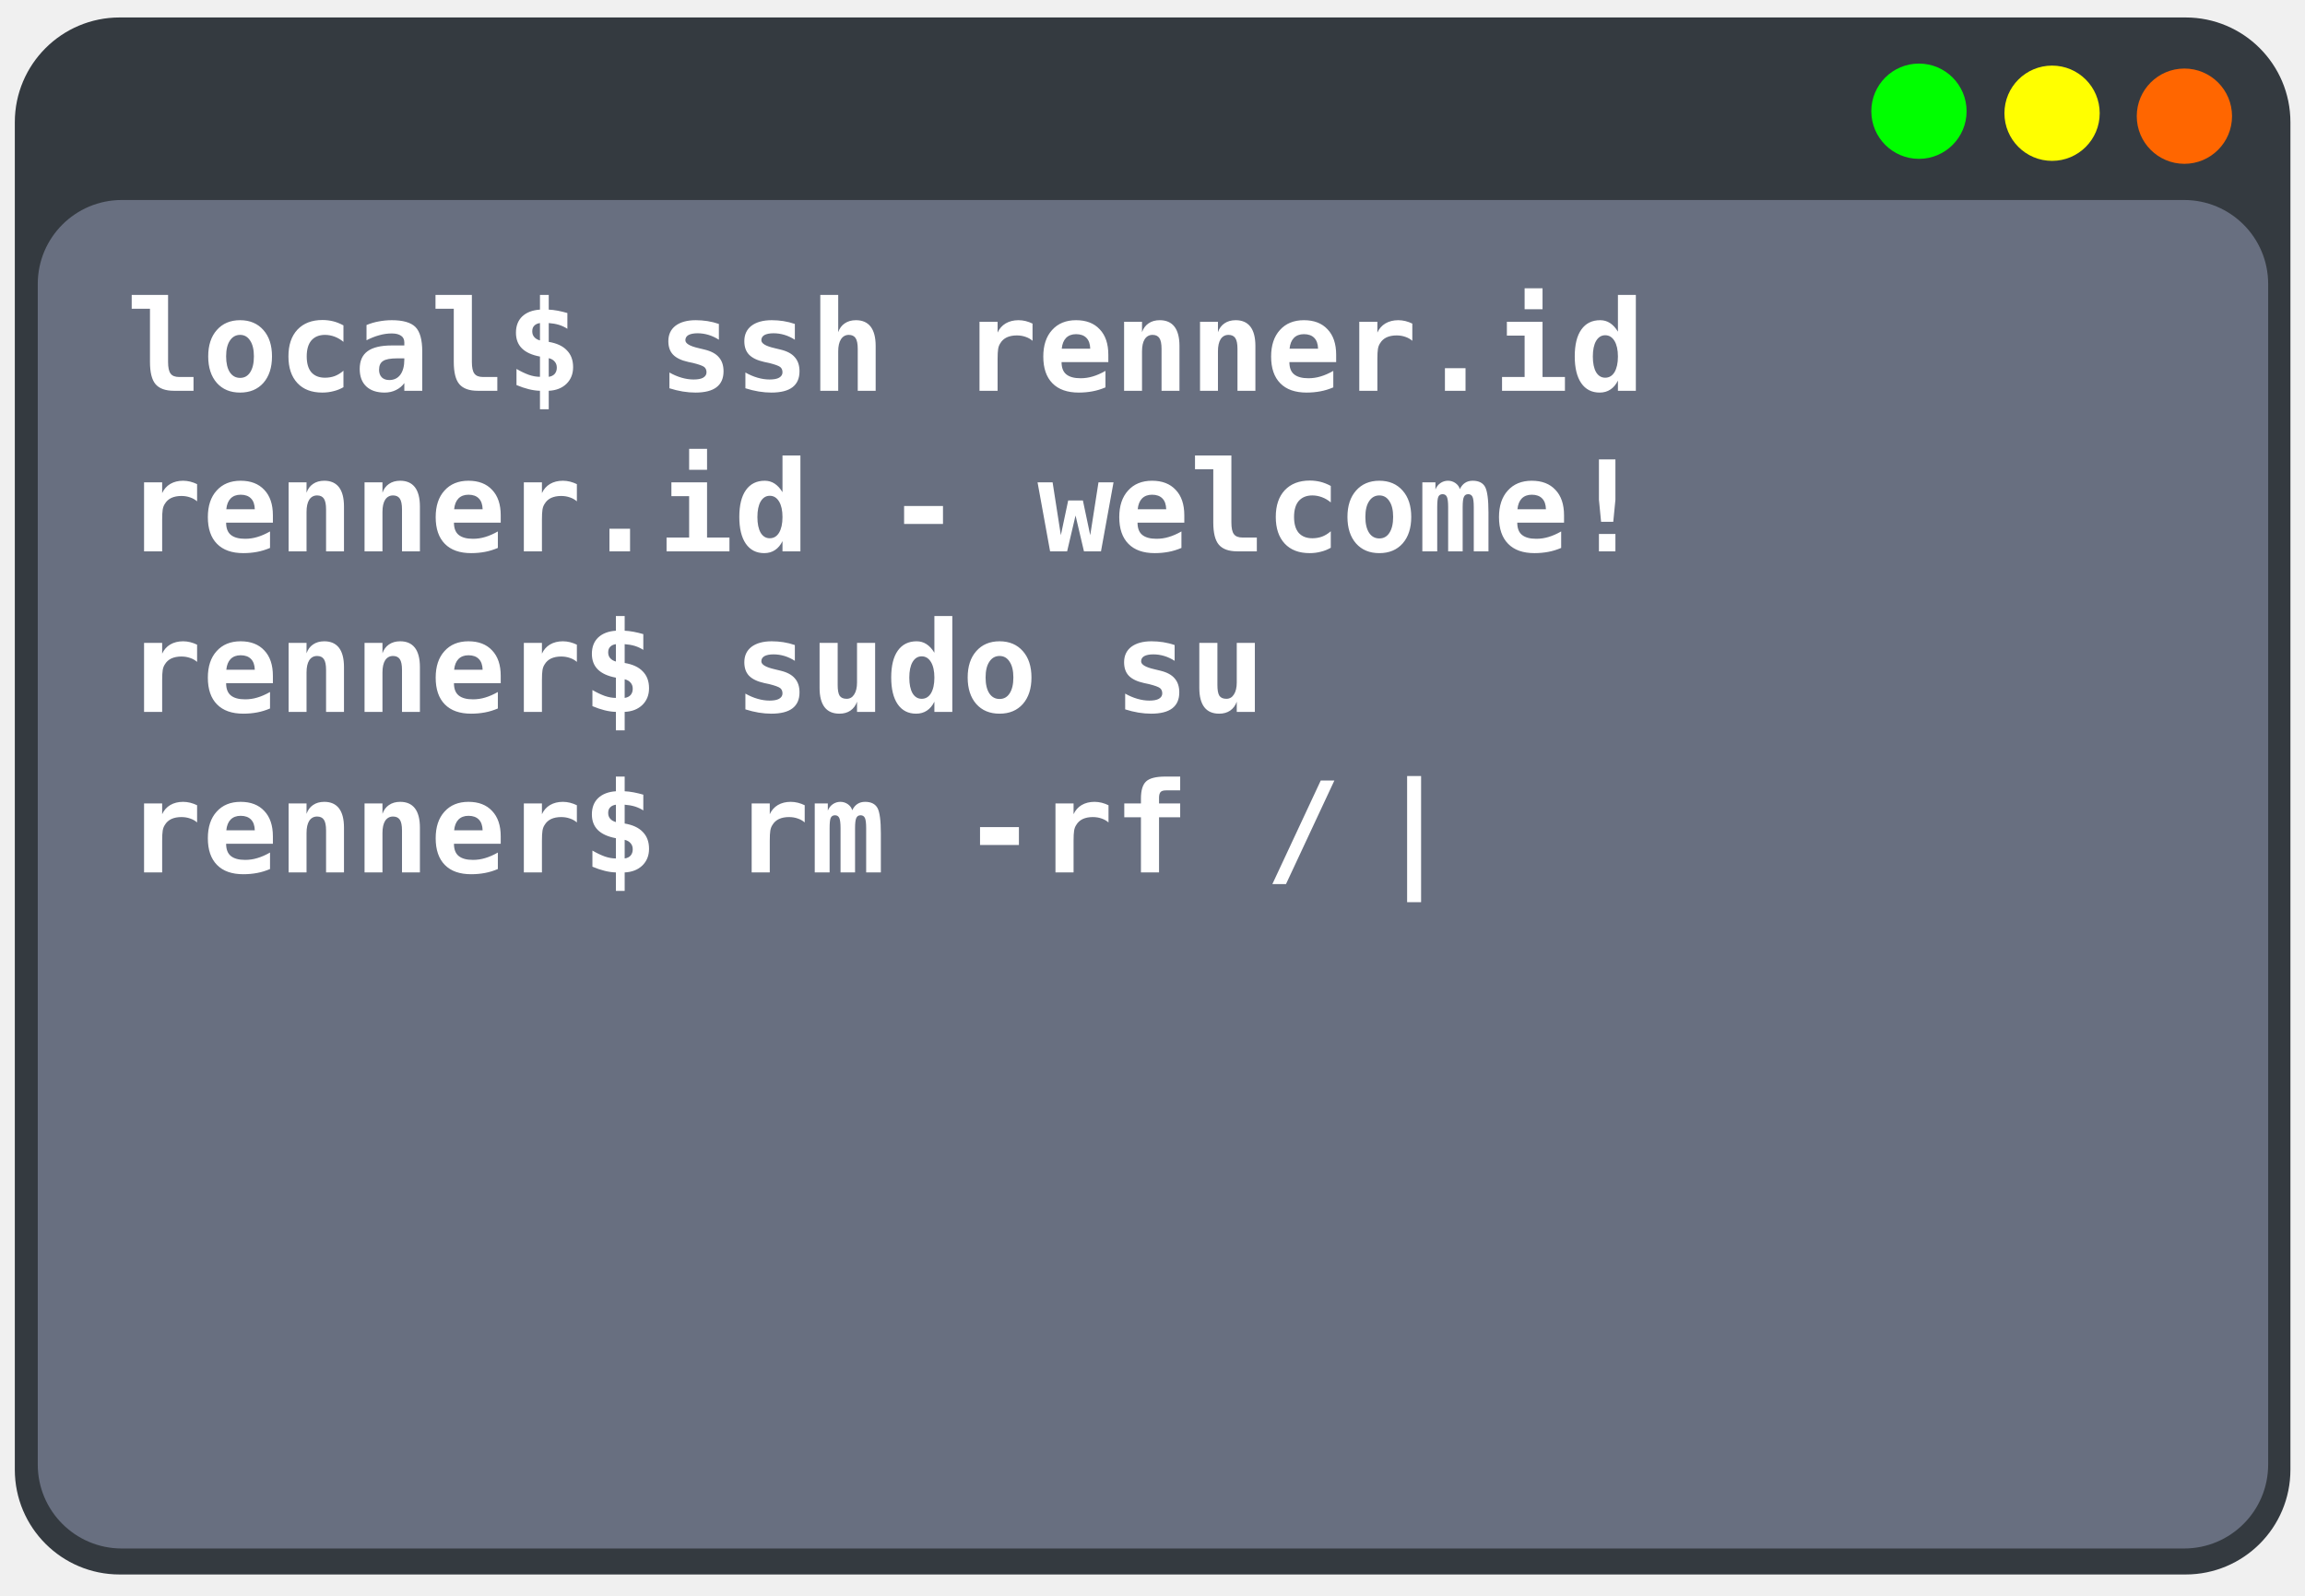
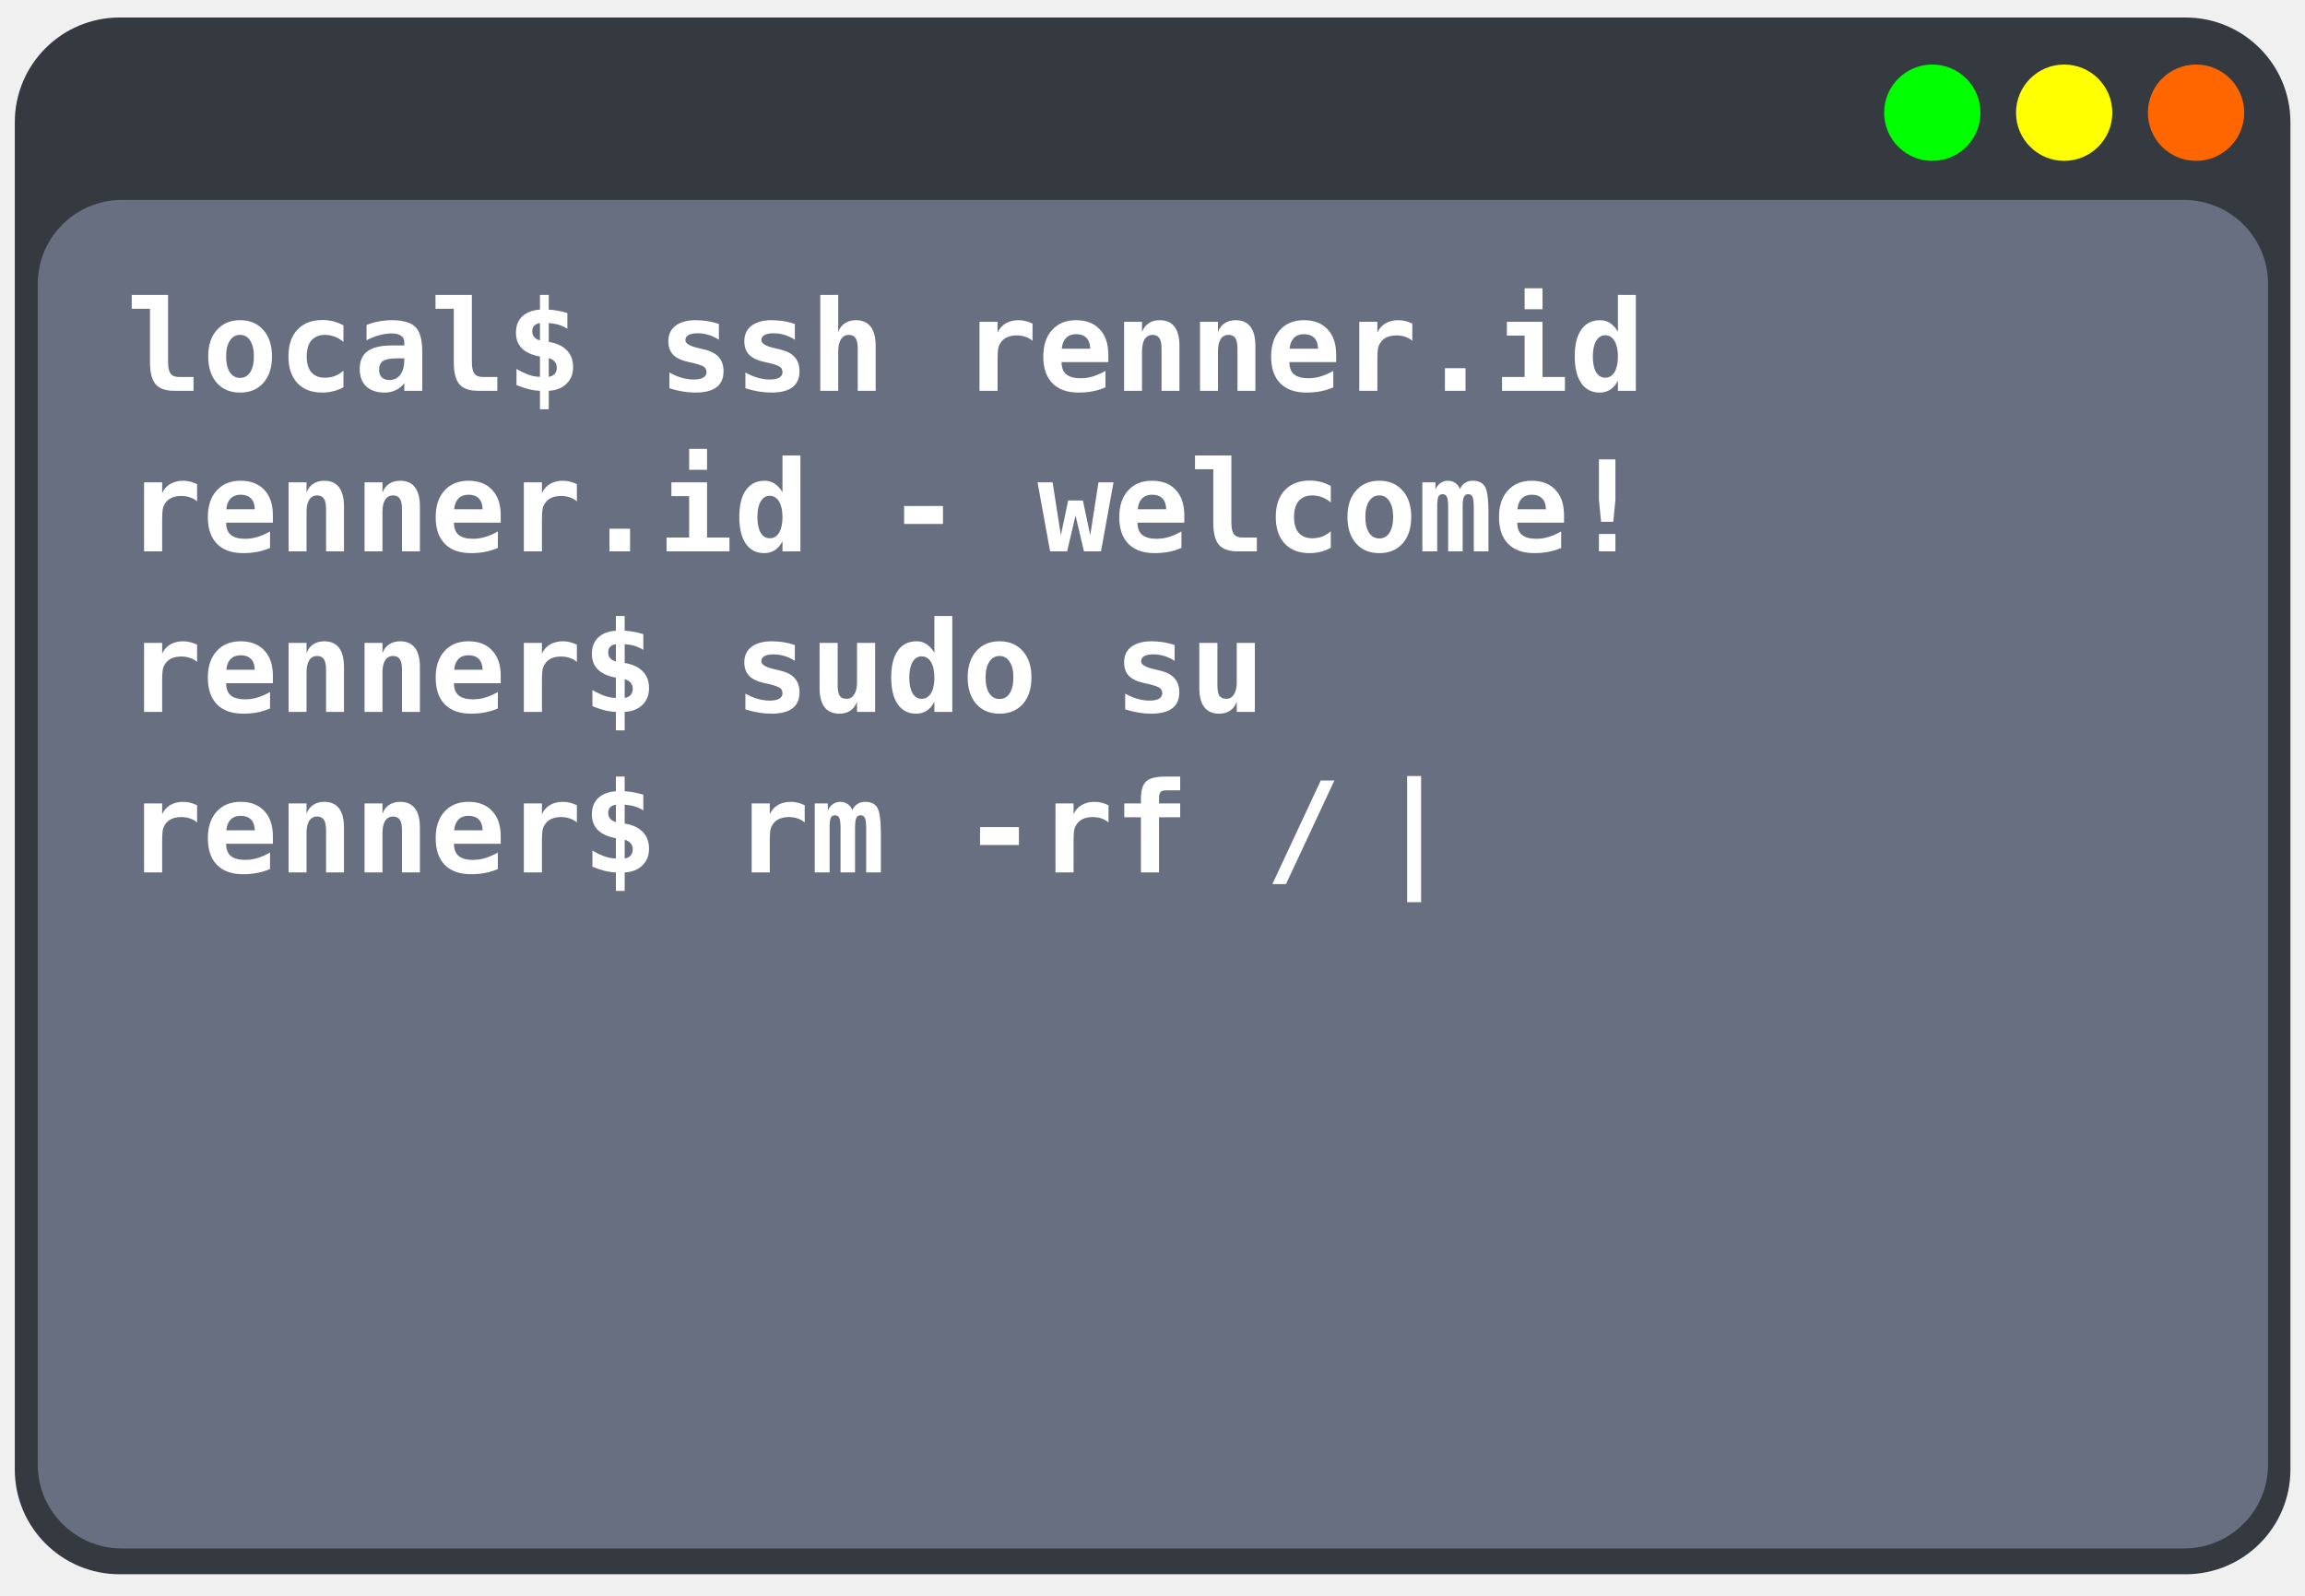
<svg xmlns="http://www.w3.org/2000/svg" version="1.1" viewBox="4 4 201 137" height="144mm" width="208mm">
  <g>
-     <rect fill="#343a40" width="198.437" height="135.773" x="5.292" y="4.446" ry="9.139" />
-     <rect fill="#686f80" width="194.495" height="117.588" x="7.293" y="20.364" ry="7.324" />
+     <rect fill="#343a40" width="198.44" height="135.75" x="5.29" y="4.45" ry="9.14" />
+     <rect fill="#686f80" width="194.49" height="117.59" x="7.29" y="20.36" ry="7.33" />
    <text fill="#ffffff" style="font-weight:bold;font-size:11px;font-family:monospace">
      <tspan x="15" y="37">local$ ssh renner.id</tspan>
      <tspan x="15" y="51">renner.id - welcome!</tspan>
      <tspan x="15" y="65">renner$ sudo su</tspan>
      <tspan x="15" y="79">renner$ rm -rf /</tspan>
    </text>
-     <circle fill="#00ff00" cx="171.336" cy="12.621" r="4.154" />
-     <circle fill="#ffff00" cx="182.944" cy="12.797" r="4.154" />
-     <circle fill="#ff6600" cx="194.483" cy="13.054" r="4.154" />
+     <circle fill="#00ff00" cx="172.5" cy="12.75" r="4.2" />
+     <circle fill="#ffff00" cx="184" cy="12.75" r="4.2" />
+     <circle fill="#ff6600" cx="195.5" cy="12.75" r="4.2" />
    <text fill="#ffffff" style="font-weight:bold;font-size:11px;font-family:monospace">
      <tspan x="124" y="79">|</tspan>
      <animate attributeName="opacity" values="1;1;0" dur="0.7s" repeatCount="indefinite" />
    </text>
  </g>
</svg>
